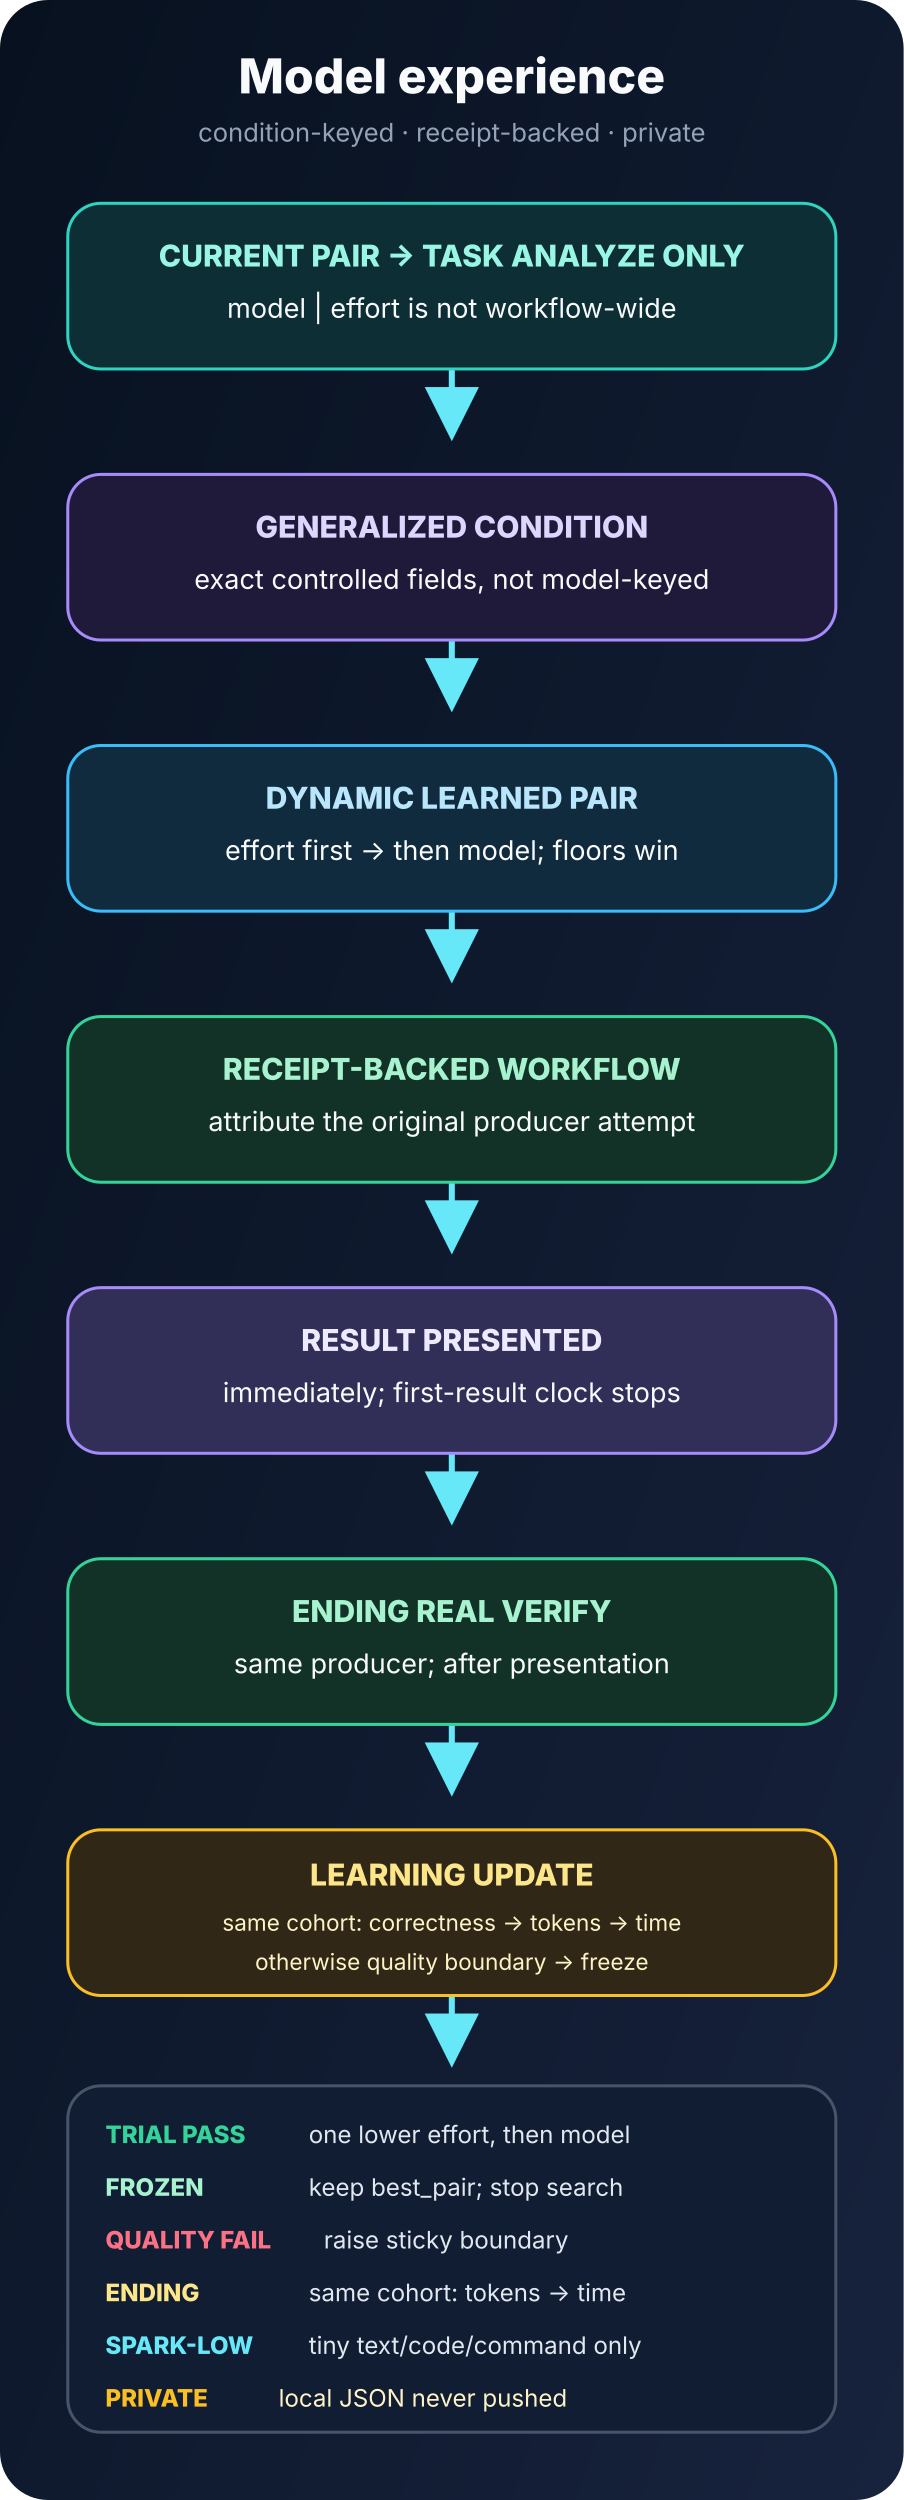
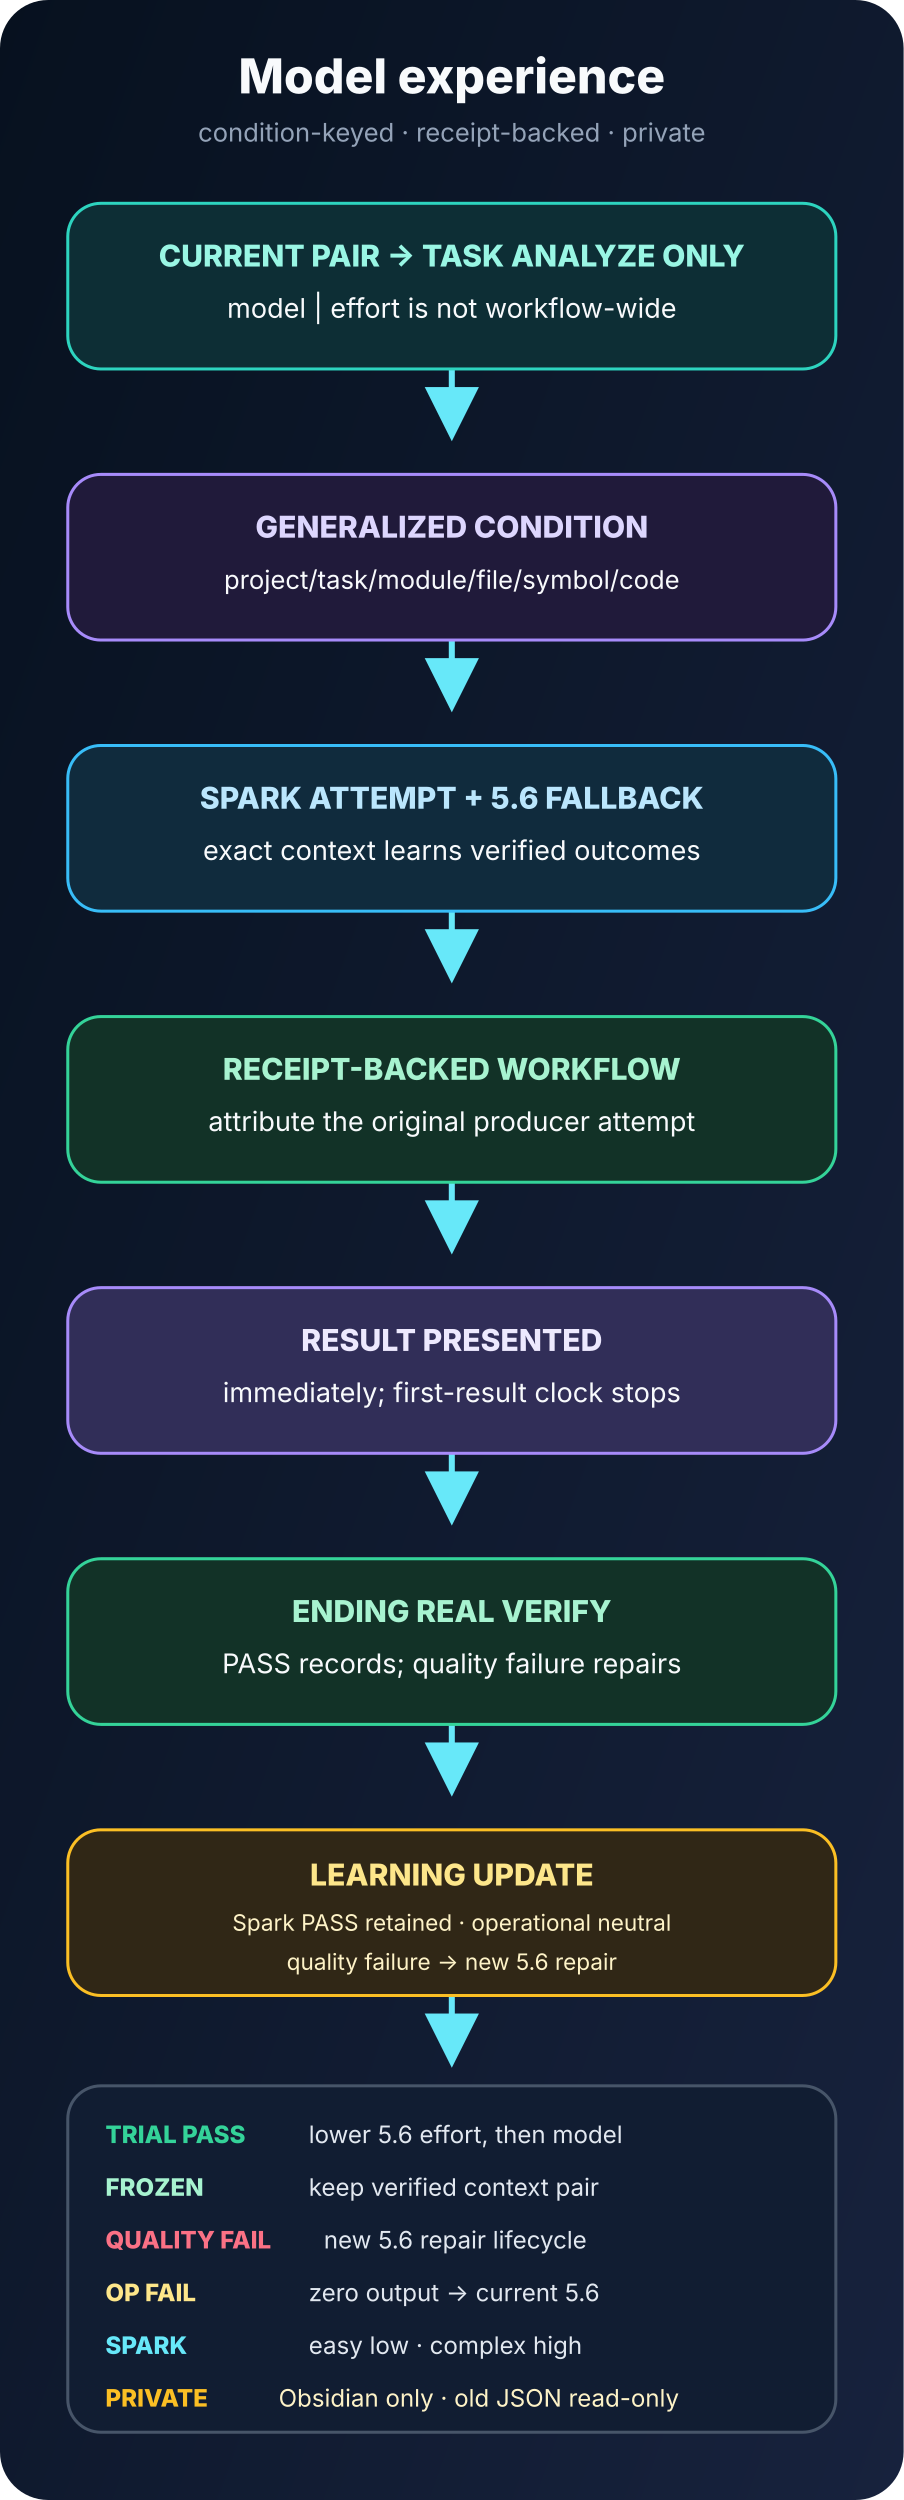
<svg xmlns="http://www.w3.org/2000/svg" width="600" height="1660" viewBox="0 0 600 1660" role="img" aria-labelledby="title desc">
  <defs>
    <linearGradient id="bg" x1="0" y1="0" x2="1" y2="1">
      <stop stop-color="#07111f" />
      <stop offset="1" stop-color="#17223d" />
    </linearGradient>
    <marker id="arrow" markerWidth="9" markerHeight="9" refX="7" refY="4.5" orient="auto">
      <path d="M0 0L9 4.5L0 9z" fill="#67e8f9" />
    </marker>
    <style>text{font-family:Inter,ui-sans-serif,-apple-system,BlinkMacSystemFont,"Segoe UI",sans-serif}</style>
  </defs>
  <rect width="600" height="1660" rx="32" fill="url(#bg)" />
  <text x="300" y="62" text-anchor="middle" fill="#f8fafc" font-size="32" font-weight="800">Model experience</text>
  <text x="300" y="94" text-anchor="middle" fill="#94a3b8" font-size="17">condition-keyed · receipt-backed · private</text>
  <g stroke="#67e8f9" stroke-width="4" fill="none" marker-end="url(#arrow)">
    <path d="M300 245V285" />
    <path d="M300 425V465" />
    <path d="M300 605V645" />
    <path d="M300 785V825" />
    <path d="M300 965V1005" />
    <path d="M300 1145V1185" />
    <path d="M300 1325V1365" />
  </g>
  <g>
    <rect x="45" y="135" width="510" height="110" rx="22" fill="#0d2e35" stroke="#2dd4bf" stroke-width="2" />
    <text x="300" y="177" text-anchor="middle" fill="#99f6e4" font-size="20" font-weight="800">CURRENT PAIR → TASK ANALYZE ONLY</text>
    <text x="300" y="211" text-anchor="middle" fill="#f8fafc" font-size="18">model | effort is not workflow-wide</text>
    <rect x="45" y="315" width="510" height="110" rx="22" fill="#201a3a" stroke="#a78bfa" stroke-width="2" />
    <text x="300" y="357" text-anchor="middle" fill="#ddd6fe" font-size="20" font-weight="800">GENERALIZED CONDITION</text>
-     <text x="300" y="391" text-anchor="middle" fill="#f8fafc" font-size="18">exact controlled fields, not model-keyed</text>
+     <text x="300" y="391" text-anchor="middle" fill="#f8fafc" font-size="17">project/task/module/file/symbol/code</text>
    <rect x="45" y="495" width="510" height="110" rx="22" fill="#102b3d" stroke="#38bdf8" stroke-width="2" />
-     <text x="300" y="537" text-anchor="middle" fill="#bae6fd" font-size="20" font-weight="800">DYNAMIC LEARNED PAIR</text>
-     <text x="300" y="571" text-anchor="middle" fill="#f8fafc" font-size="18">effort first → then model; floors win</text>
+     <text x="300" y="537" text-anchor="middle" fill="#bae6fd" font-size="20" font-weight="800">SPARK ATTEMPT + 5.6 FALLBACK</text>
+     <text x="300" y="571" text-anchor="middle" fill="#f8fafc" font-size="18">exact context learns verified outcomes</text>
    <rect x="45" y="675" width="510" height="110" rx="22" fill="#123227" stroke="#34d399" stroke-width="2" />
    <text x="300" y="717" text-anchor="middle" fill="#a7f3d0" font-size="20" font-weight="800">RECEIPT-BACKED WORKFLOW</text>
    <text x="300" y="751" text-anchor="middle" fill="#f8fafc" font-size="18">attribute the original producer attempt</text>
    <rect x="45" y="855" width="510" height="110" rx="22" fill="#312e58" stroke="#a78bfa" stroke-width="2" />
    <text x="300" y="897" text-anchor="middle" fill="#ede9fe" font-size="20" font-weight="800">RESULT PRESENTED</text>
    <text x="300" y="931" text-anchor="middle" fill="#f8fafc" font-size="18">immediately; first-result clock stops</text>
    <rect x="45" y="1035" width="510" height="110" rx="22" fill="#123227" stroke="#34d399" stroke-width="2" />
    <text x="300" y="1077" text-anchor="middle" fill="#a7f3d0" font-size="20" font-weight="800">ENDING REAL VERIFY</text>
-     <text x="300" y="1111" text-anchor="middle" fill="#f8fafc" font-size="18">same producer; after presentation</text>
+     <text x="300" y="1111" text-anchor="middle" fill="#f8fafc" font-size="18">PASS records; quality failure repairs</text>
    <rect x="45" y="1215" width="510" height="110" rx="22" fill="#302716" stroke="#fbbf24" stroke-width="2" />
    <text x="300" y="1252" text-anchor="middle" fill="#fde68a" font-size="20" font-weight="800">LEARNING UPDATE</text>
-     <text x="300" y="1282" text-anchor="middle" fill="#fef3c7" font-size="15">same cohort: correctness → tokens → time</text>
-     <text x="300" y="1308" text-anchor="middle" fill="#fef3c7" font-size="15">otherwise quality boundary → freeze</text>
+     <text x="300" y="1282" text-anchor="middle" fill="#fef3c7" font-size="15">Spark PASS retained · operational neutral</text>
+     <text x="300" y="1308" text-anchor="middle" fill="#fef3c7" font-size="15">quality failure → new 5.6 repair</text>
  </g>
  <rect x="45" y="1385" width="510" height="230" rx="22" fill="#111d32" stroke="#475569" stroke-width="2" />
  <text x="70" y="1423" fill="#34d399" font-size="16" font-weight="800">TRIAL PASS</text>
-   <text x="205" y="1423" fill="#e2e8f0" font-size="16">one lower effort, then model</text>
+   <text x="205" y="1423" fill="#e2e8f0" font-size="16">lower 5.6 effort, then model</text>
  <text x="70" y="1458" fill="#a7f3d0" font-size="16" font-weight="800">FROZEN</text>
-   <text x="205" y="1458" fill="#e2e8f0" font-size="16">keep best_pair; stop search</text>
+   <text x="205" y="1458" fill="#e2e8f0" font-size="16">keep verified context pair</text>
  <text x="70" y="1493" fill="#fb7185" font-size="16" font-weight="800">QUALITY FAIL</text>
-   <text x="215" y="1493" fill="#e2e8f0" font-size="16">raise sticky boundary</text>
-   <text x="70" y="1528" fill="#fde68a" font-size="16" font-weight="800">ENDING</text>
-   <text x="205" y="1528" fill="#e2e8f0" font-size="16">same cohort: tokens → time</text>
-   <text x="70" y="1563" fill="#67e8f9" font-size="16" font-weight="800">SPARK-LOW</text>
-   <text x="205" y="1563" fill="#e2e8f0" font-size="16">tiny text/code/command only</text>
+   <text x="215" y="1493" fill="#e2e8f0" font-size="16">new 5.6 repair lifecycle</text>
+   <text x="70" y="1528" fill="#fde68a" font-size="16" font-weight="800">OP FAIL</text>
+   <text x="205" y="1528" fill="#e2e8f0" font-size="16">zero output → current 5.6</text>
+   <text x="70" y="1563" fill="#67e8f9" font-size="16" font-weight="800">SPARK</text>
+   <text x="205" y="1563" fill="#e2e8f0" font-size="16">easy low · complex high</text>
  <text x="70" y="1598" fill="#fbbf24" font-size="16" font-weight="800">PRIVATE</text>
-   <text x="185" y="1598" fill="#fef3c7" font-size="16">local JSON never pushed</text>
+   <text x="185" y="1598" fill="#fef3c7" font-size="16">Obsidian only · old JSON read-only</text>
</svg>
